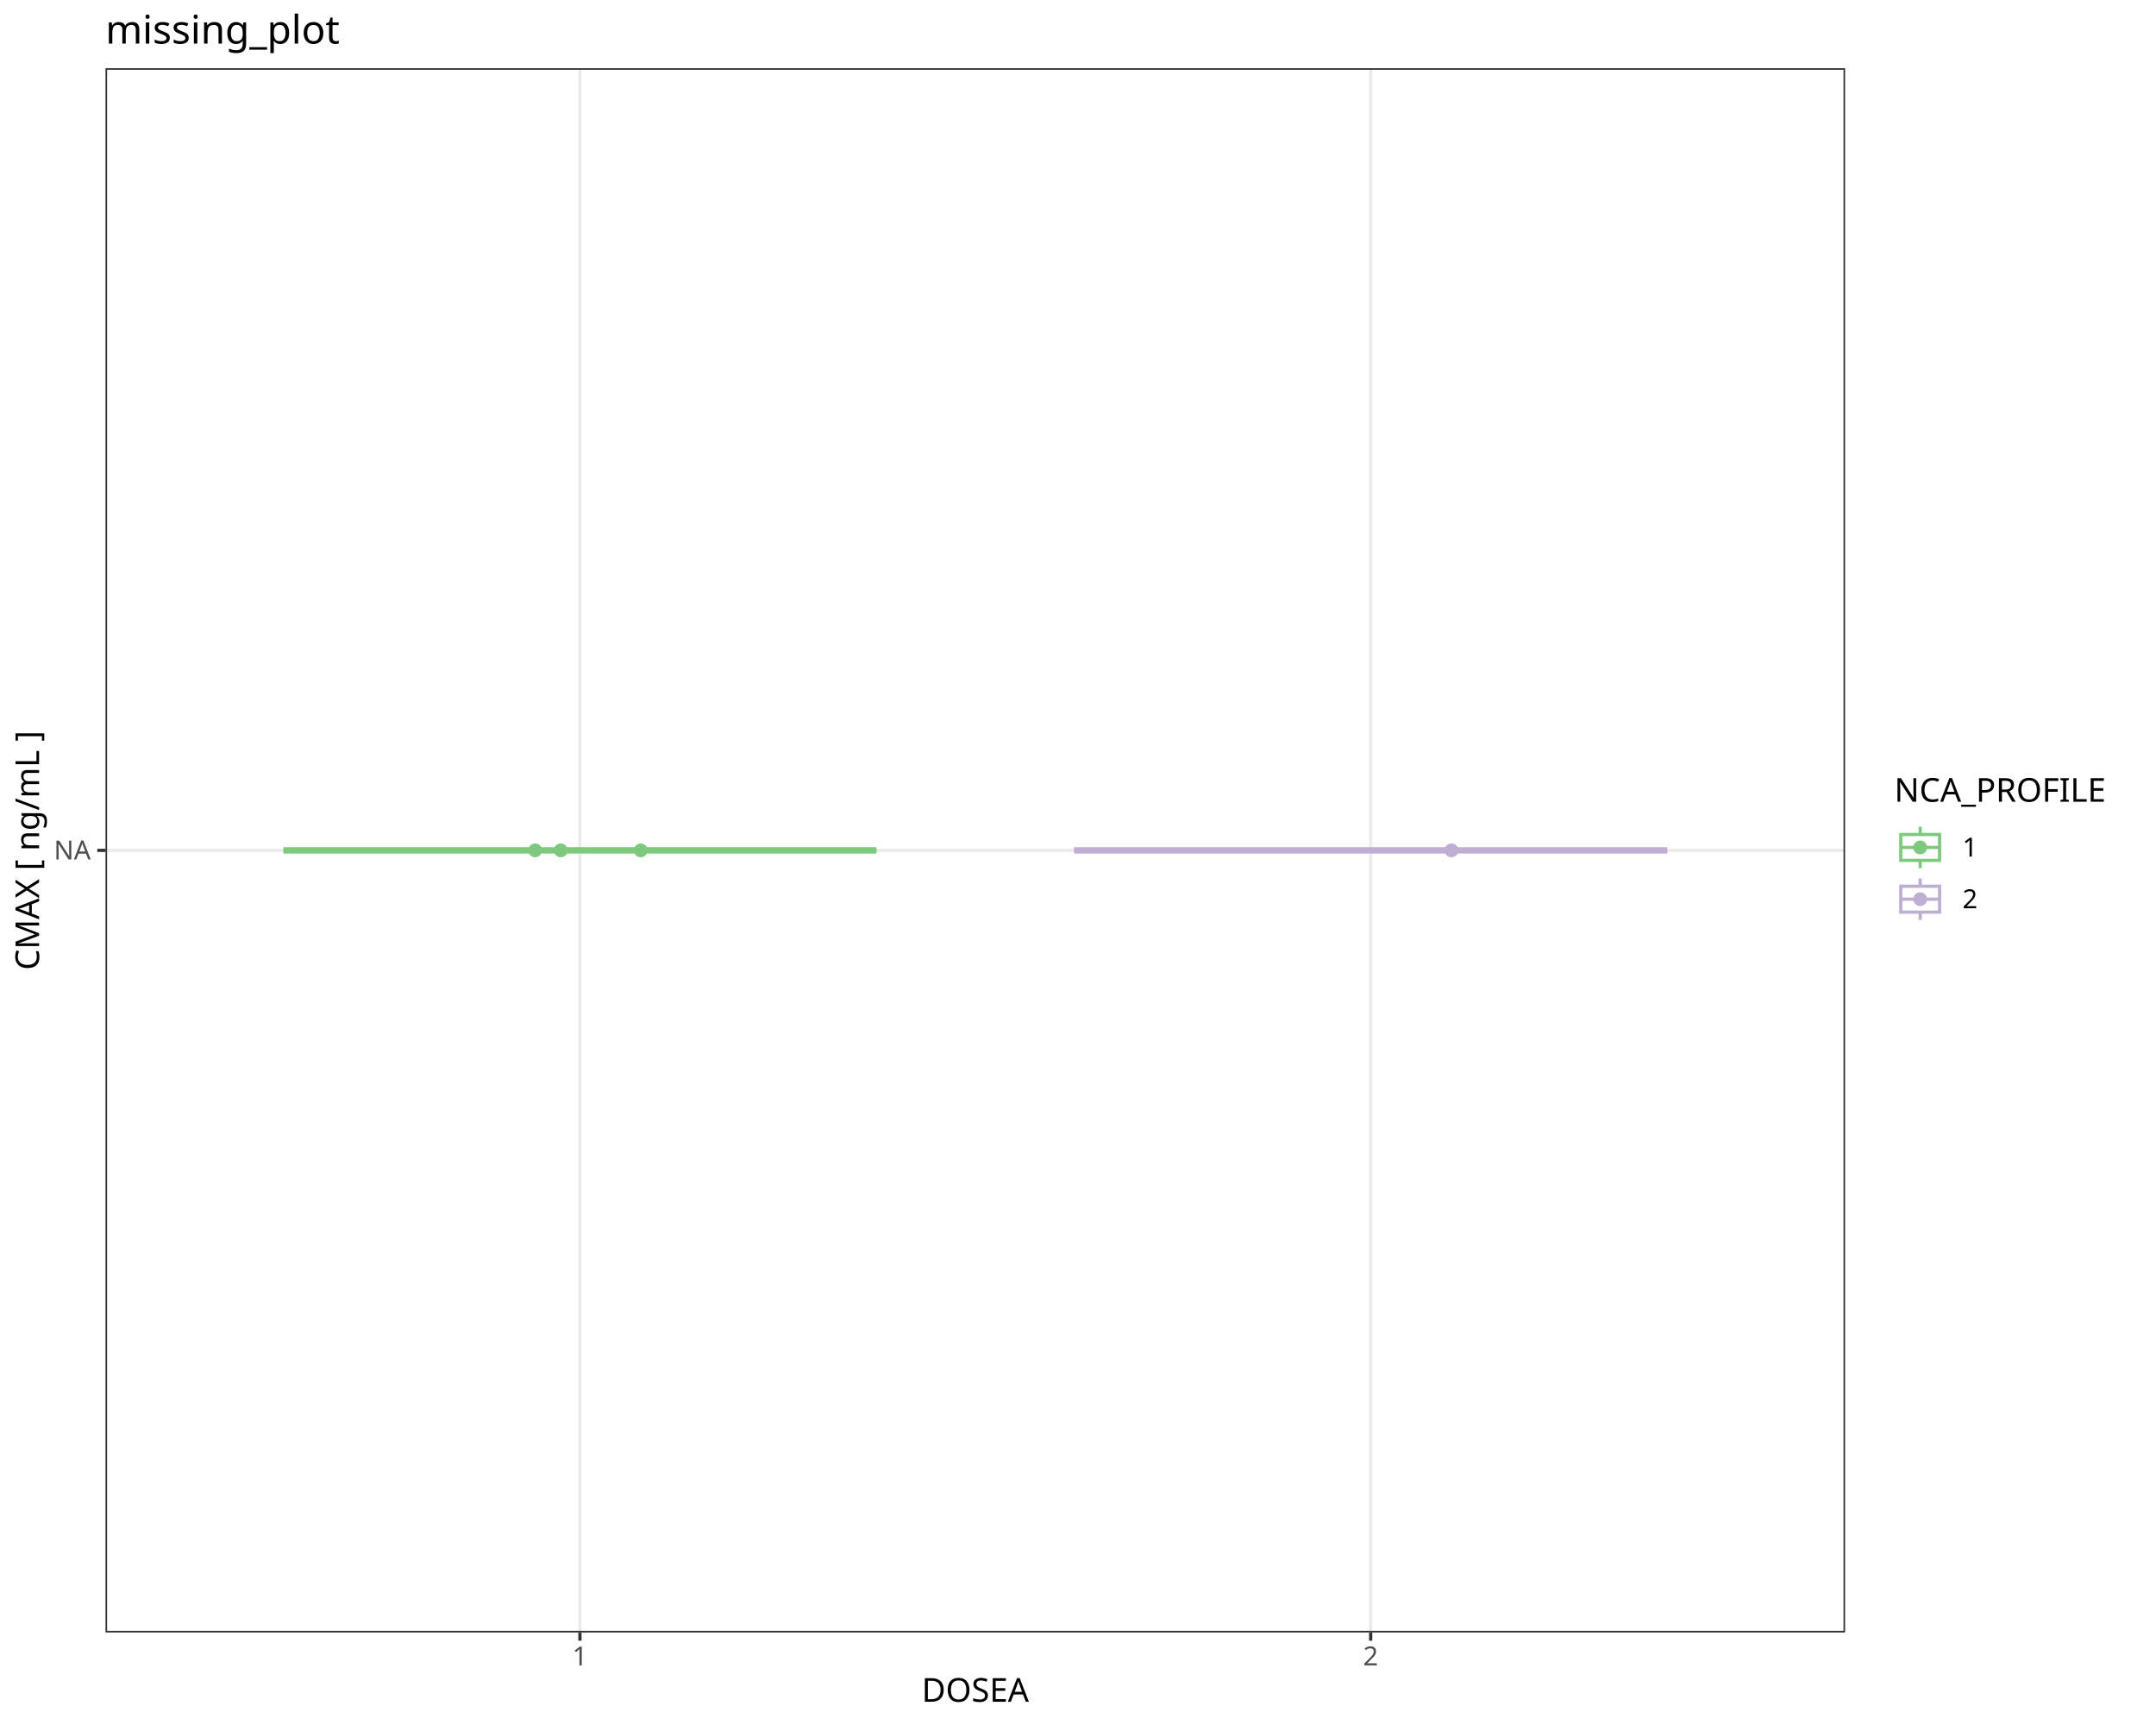
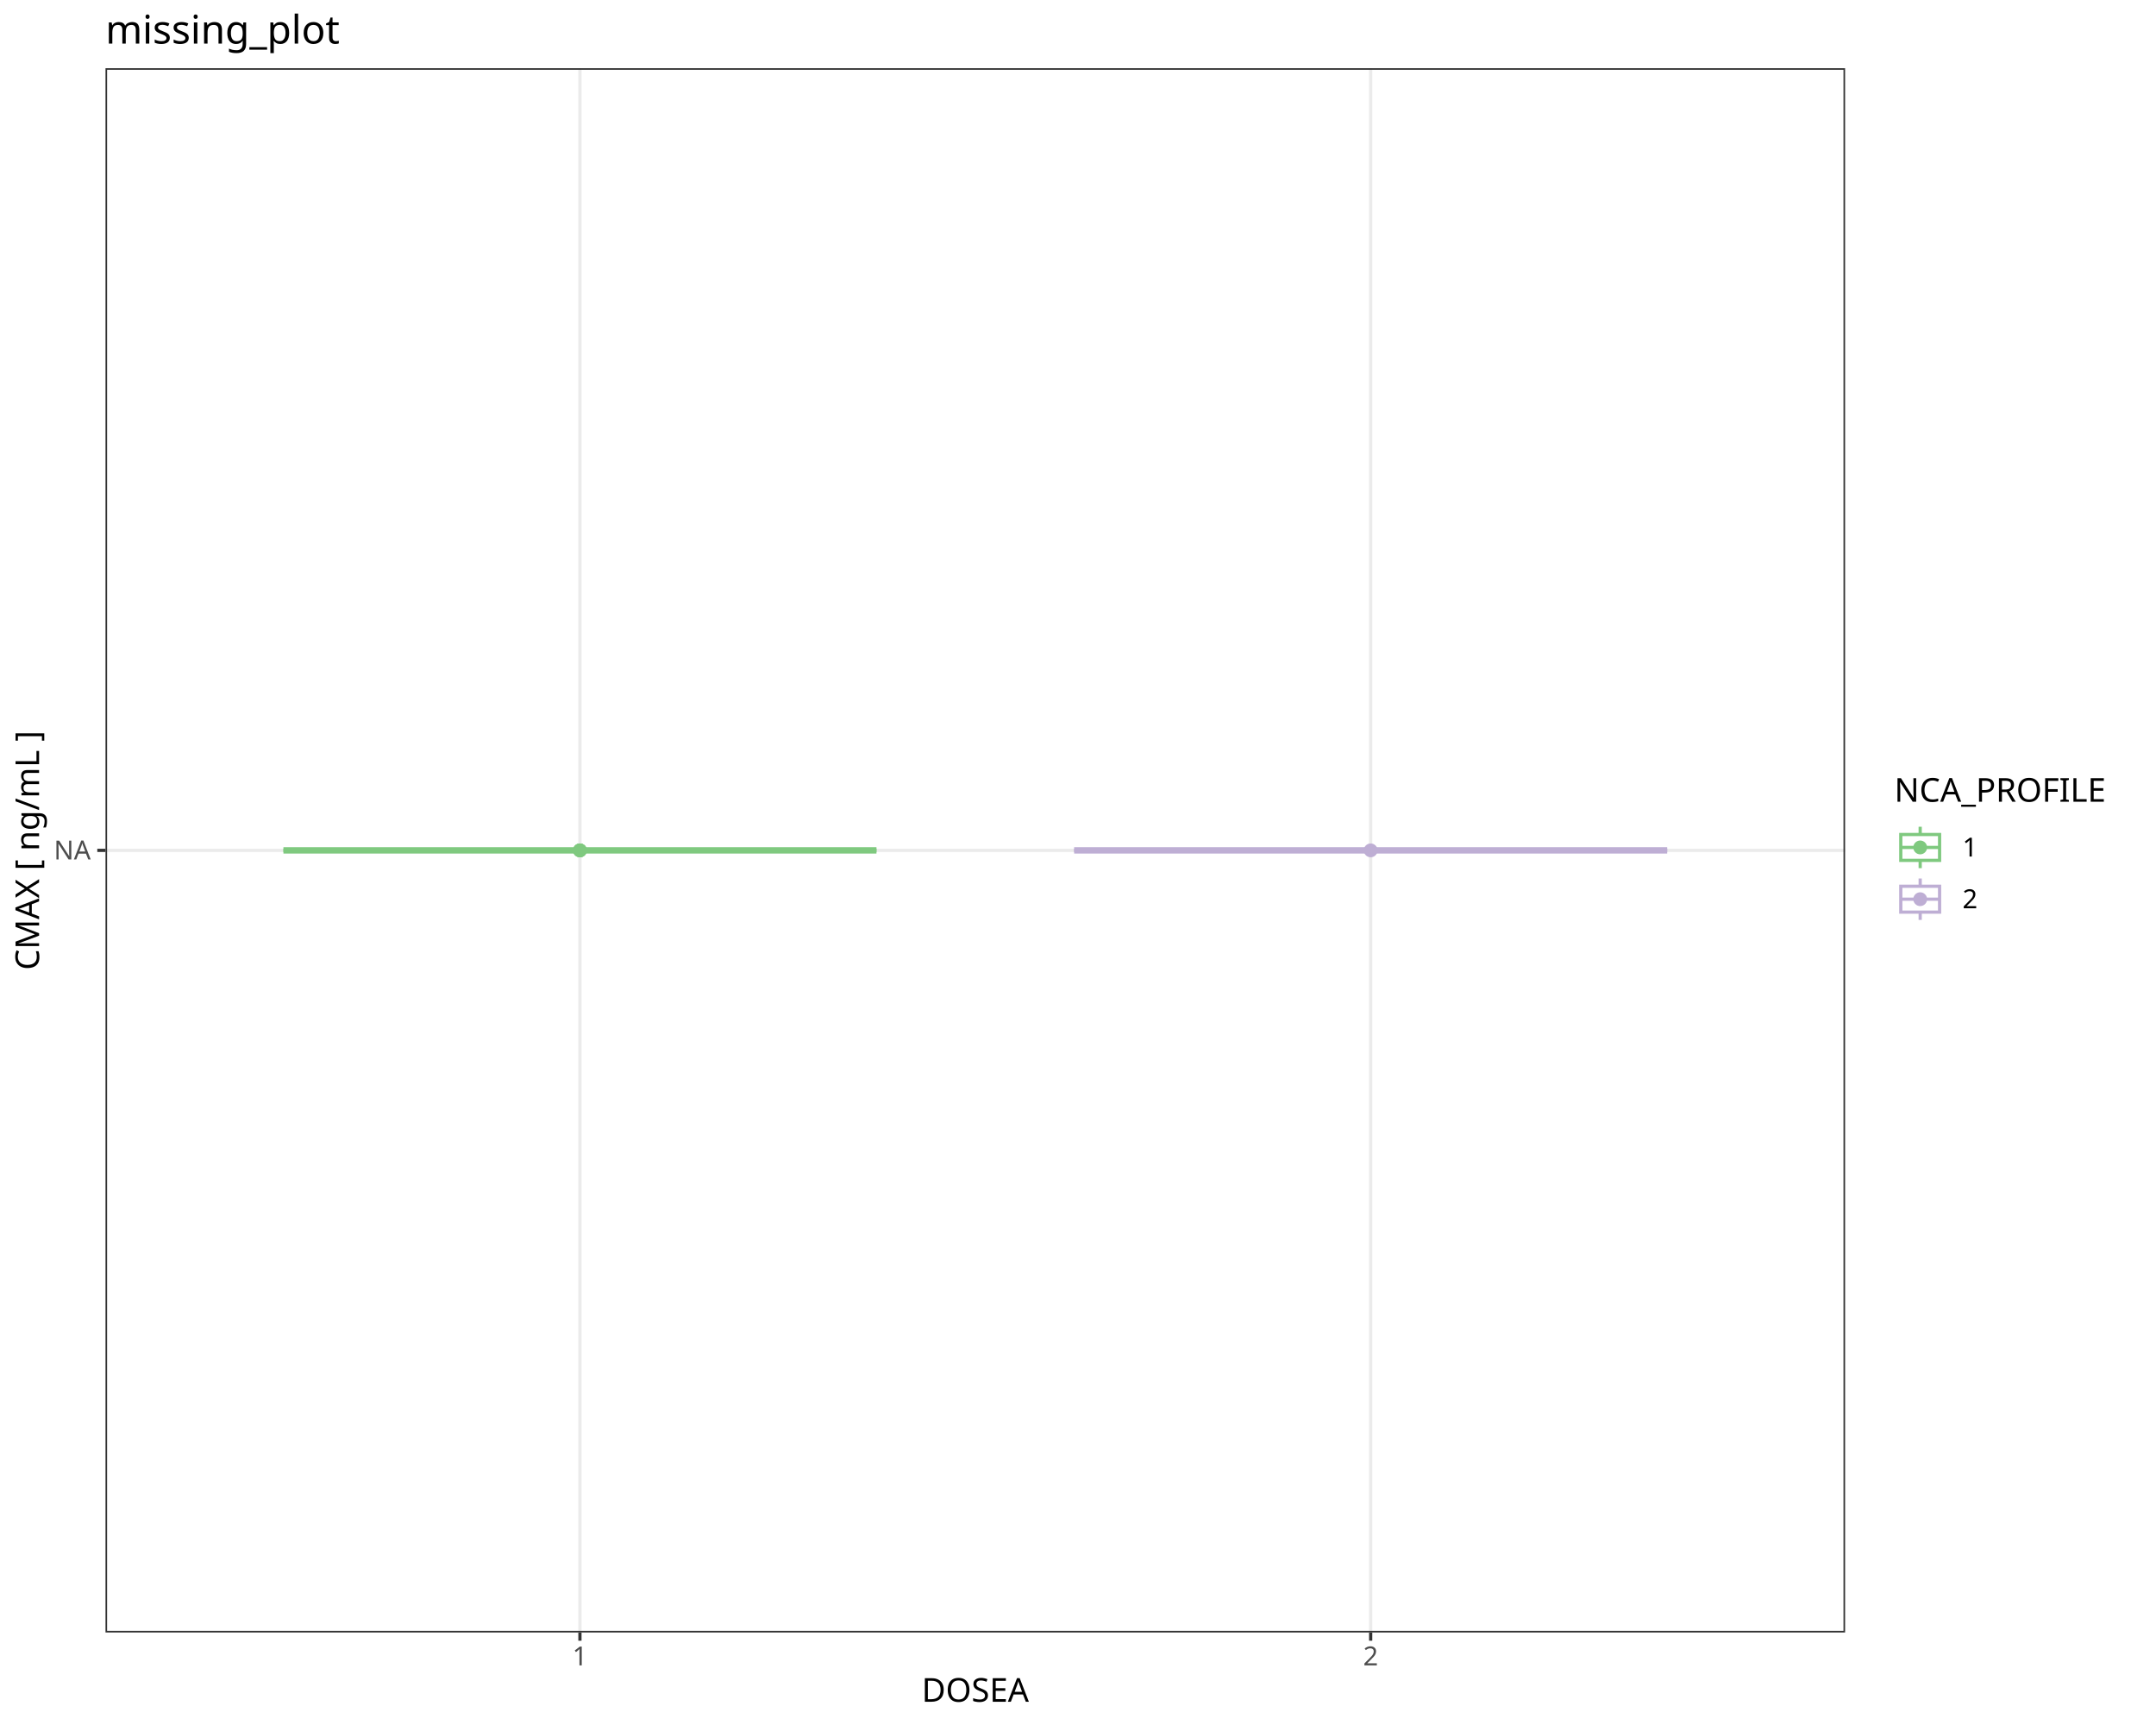
<svg xmlns="http://www.w3.org/2000/svg" class="svglite" data-engine-version="2.0" width="720.00pt" height="576.00pt" viewBox="0 0 720.00 576.00">
  <defs>
    <style type="text/css">
    .svglite line, .svglite polyline, .svglite polygon, .svglite path, .svglite rect, .svglite circle {
      fill: none;
      stroke: #000000;
      stroke-linecap: round;
      stroke-linejoin: round;
      stroke-miterlimit: 10.00;
    }
  </style>
  </defs>
  <rect width="100%" height="100%" style="stroke: none; fill: #FFFFFF;" />
  <defs>
    <clipPath id="cpMC4wMHw3MjAuMDB8MC4wMHw1NzYuMDA=">
      <rect x="0.00" y="0.00" width="720.00" height="576.00" />
    </clipPath>
  </defs>
  <g clip-path="url(#cpMC4wMHw3MjAuMDB8MC4wMHw1NzYuMDA=)">
    <rect x="0.00" y="0.00" width="720.00" height="576.00" style="stroke-width: 1.07; stroke: #FFFFFF; fill: #FFFFFF;" />
  </g>
  <defs>
    <clipPath id="cpMzUuMjN8NjE2LjE3fDIyLjc4fDU0NS4xMQ==">
      <rect x="35.23" y="22.78" width="580.94" height="522.33" />
    </clipPath>
  </defs>
  <g clip-path="url(#cpMzUuMjN8NjE2LjE3fDIyLjc4fDU0NS4xMQ==)">
    <rect x="35.23" y="22.78" width="580.94" height="522.33" style="stroke-width: 1.07; stroke: none; fill: #FFFFFF;" />
    <polyline points="35.23,283.95 616.17,283.95 " style="stroke-width: 1.07; stroke: #EBEBEB; stroke-linecap: butt;" />
    <polyline points="193.67,545.11 193.67,22.78 " style="stroke-width: 1.07; stroke: #EBEBEB; stroke-linecap: butt;" />
    <polyline points="457.74,545.11 457.74,22.78 " style="stroke-width: 1.07; stroke: #EBEBEB; stroke-linecap: butt;" />
    <line x1="193.67" y1="283.95" x2="193.67" y2="283.95" style="stroke-width: 1.07; stroke: #7FC97F; stroke-linecap: butt;" />
    <line x1="193.67" y1="283.95" x2="193.67" y2="283.95" style="stroke-width: 1.07; stroke: #7FC97F; stroke-linecap: butt;" />
    <polygon points="94.65,283.95 94.65,283.95 292.70,283.95 292.70,283.95 94.65,283.95 " style="stroke-width: 1.07; stroke: #7FC97F; stroke-linecap: butt; stroke-linejoin: miter; fill: #FFFFFF;" />
    <line x1="94.65" y1="283.95" x2="292.70" y2="283.95" style="stroke-width: 2.13; stroke: #7FC97F; stroke-linecap: butt; stroke-linejoin: miter;" />
    <line x1="457.74" y1="283.95" x2="457.74" y2="283.95" style="stroke-width: 1.07; stroke: #BEAED4; stroke-linecap: butt;" />
    <line x1="457.74" y1="283.95" x2="457.74" y2="283.95" style="stroke-width: 1.07; stroke: #BEAED4; stroke-linecap: butt;" />
    <polygon points="358.71,283.95 358.71,283.95 556.76,283.95 556.76,283.95 358.71,283.95 " style="stroke-width: 1.07; stroke: #BEAED4; stroke-linecap: butt; stroke-linejoin: miter; fill: #FFFFFF;" />
    <line x1="358.71" y1="283.95" x2="556.76" y2="283.95" style="stroke-width: 2.13; stroke: #BEAED4; stroke-linecap: butt; stroke-linejoin: miter;" />
-     <circle cx="178.71" cy="283.95" r="1.95" style="stroke-width: 0.71; stroke: #7FC97F; fill: #7FC97F;" />
-     <circle cx="213.97" cy="283.95" r="1.95" style="stroke-width: 0.71; stroke: #7FC97F; fill: #7FC97F;" />
-     <circle cx="187.26" cy="283.95" r="1.95" style="stroke-width: 0.71; stroke: #7FC97F; fill: #7FC97F;" />
-     <circle cx="484.71" cy="283.95" r="1.95" style="stroke-width: 0.71; stroke: #BEAED4; fill: #BEAED4;" />
+     <circle cx="193.67" cy="283.95" r="1.95" style="stroke-width: 0.71; stroke: #7FC97F; fill: #7FC97F;" />
+     <circle cx="193.67" cy="283.95" r="1.95" style="stroke-width: 0.71; stroke: #7FC97F; fill: #7FC97F;" />
+     <circle cx="193.67" cy="283.95" r="1.95" style="stroke-width: 0.71; stroke: #7FC97F; fill: #7FC97F;" />
+     <circle cx="457.74" cy="283.95" r="1.95" style="stroke-width: 0.71; stroke: #BEAED4; fill: #BEAED4;" />
    <rect x="35.23" y="22.78" width="580.94" height="522.33" style="stroke-width: 1.07; stroke: #333333;" />
  </g>
  <g clip-path="url(#cpMC4wMHw3MjAuMDB8MC4wMHw1NzYuMDA=)">
    <text x="30.30" y="286.98" text-anchor="end" style="font-size: 8.80px; fill: #4D4D4D; font-family: sans;" textLength="12.23px" lengthAdjust="spacingAndGlyphs">NA</text>
    <polyline points="32.49,283.95 35.23,283.95 " style="stroke-width: 1.07; stroke: #333333; stroke-linecap: butt;" />
    <polyline points="193.67,547.85 193.67,545.11 " style="stroke-width: 1.07; stroke: #333333; stroke-linecap: butt;" />
    <polyline points="457.74,547.85 457.74,545.11 " style="stroke-width: 1.07; stroke: #333333; stroke-linecap: butt;" />
    <text x="193.67" y="556.10" text-anchor="middle" style="font-size: 8.80px; fill: #4D4D4D; font-family: sans;" textLength="4.89px" lengthAdjust="spacingAndGlyphs">1</text>
    <text x="457.74" y="556.10" text-anchor="middle" style="font-size: 8.80px; fill: #4D4D4D; font-family: sans;" textLength="4.89px" lengthAdjust="spacingAndGlyphs">2</text>
    <text x="325.70" y="568.24" text-anchor="middle" style="font-size: 11.00px; font-family: sans;" textLength="38.52px" lengthAdjust="spacingAndGlyphs">DOSEA</text>
    <text transform="translate(13.05,283.95) rotate(-90)" text-anchor="middle" style="font-size: 11.00px; font-family: sans;" textLength="80.70px" lengthAdjust="spacingAndGlyphs">CMAX  [ ng/mL ]</text>
    <rect x="627.13" y="253.52" width="87.39" height="60.85" style="stroke-width: 1.07; stroke: none; fill: #FFFFFF;" />
    <text x="632.61" y="267.71" style="font-size: 11.00px; font-family: sans;" textLength="76.43px" lengthAdjust="spacingAndGlyphs">NCA_PROFILE</text>
    <rect x="632.61" y="274.33" width="17.28" height="17.28" style="stroke-width: 1.07; stroke: none; fill: #FFFFFF;" />
    <polyline points="641.25,289.89 641.25,287.29 " style="stroke-width: 1.07; stroke: #7FC97F; stroke-linecap: butt; stroke-linejoin: miter;" />
    <polyline points="641.25,278.65 641.25,276.06 " style="stroke-width: 1.07; stroke: #7FC97F; stroke-linecap: butt; stroke-linejoin: miter;" />
    <rect x="634.77" y="278.65" width="12.96" height="8.64" style="stroke-width: 1.07; stroke: #7FC97F; stroke-linecap: butt; stroke-linejoin: miter; fill: #FFFFFF;" />
    <polyline points="634.77,282.97 647.73,282.97 " style="stroke-width: 1.07; stroke: #7FC97F; stroke-linecap: butt; stroke-linejoin: miter;" />
-     <polyline points="641.25,289.89 641.25,289.89 " style="stroke-width: 1.07; stroke: #7FC97F; stroke-linecap: butt; stroke-linejoin: miter;" />
-     <polyline points="641.25,276.06 641.25,276.06 " style="stroke-width: 1.07; stroke: #7FC97F; stroke-linecap: butt; stroke-linejoin: miter;" />
    <circle cx="641.25" cy="282.97" r="1.95" style="stroke-width: 0.71; stroke: #7FC97F; fill: #7FC97F;" />
    <rect x="632.61" y="291.61" width="17.28" height="17.28" style="stroke-width: 1.07; stroke: none; fill: #FFFFFF;" />
    <polyline points="641.25,307.17 641.25,304.57 " style="stroke-width: 1.07; stroke: #BEAED4; stroke-linecap: butt; stroke-linejoin: miter;" />
    <polyline points="641.25,295.93 641.25,293.34 " style="stroke-width: 1.07; stroke: #BEAED4; stroke-linecap: butt; stroke-linejoin: miter;" />
    <rect x="634.77" y="295.93" width="12.96" height="8.64" style="stroke-width: 1.07; stroke: #BEAED4; stroke-linecap: butt; stroke-linejoin: miter; fill: #FFFFFF;" />
    <polyline points="634.77,300.25 647.73,300.25 " style="stroke-width: 1.07; stroke: #BEAED4; stroke-linecap: butt; stroke-linejoin: miter;" />
-     <polyline points="641.25,307.17 641.25,307.17 " style="stroke-width: 1.07; stroke: #BEAED4; stroke-linecap: butt; stroke-linejoin: miter;" />
-     <polyline points="641.25,293.34 641.25,293.34 " style="stroke-width: 1.07; stroke: #BEAED4; stroke-linecap: butt; stroke-linejoin: miter;" />
    <circle cx="641.25" cy="300.25" r="1.95" style="stroke-width: 0.71; stroke: #BEAED4; fill: #BEAED4;" />
    <text x="655.37" y="286.00" style="font-size: 8.80px; font-family: sans;" textLength="4.89px" lengthAdjust="spacingAndGlyphs">1</text>
    <text x="655.37" y="303.28" style="font-size: 8.80px; font-family: sans;" textLength="4.89px" lengthAdjust="spacingAndGlyphs">2</text>
    <text x="35.23" y="14.56" style="font-size: 13.20px; font-family: sans;" textLength="73.38px" lengthAdjust="spacingAndGlyphs">missing_plot</text>
  </g>
</svg>
